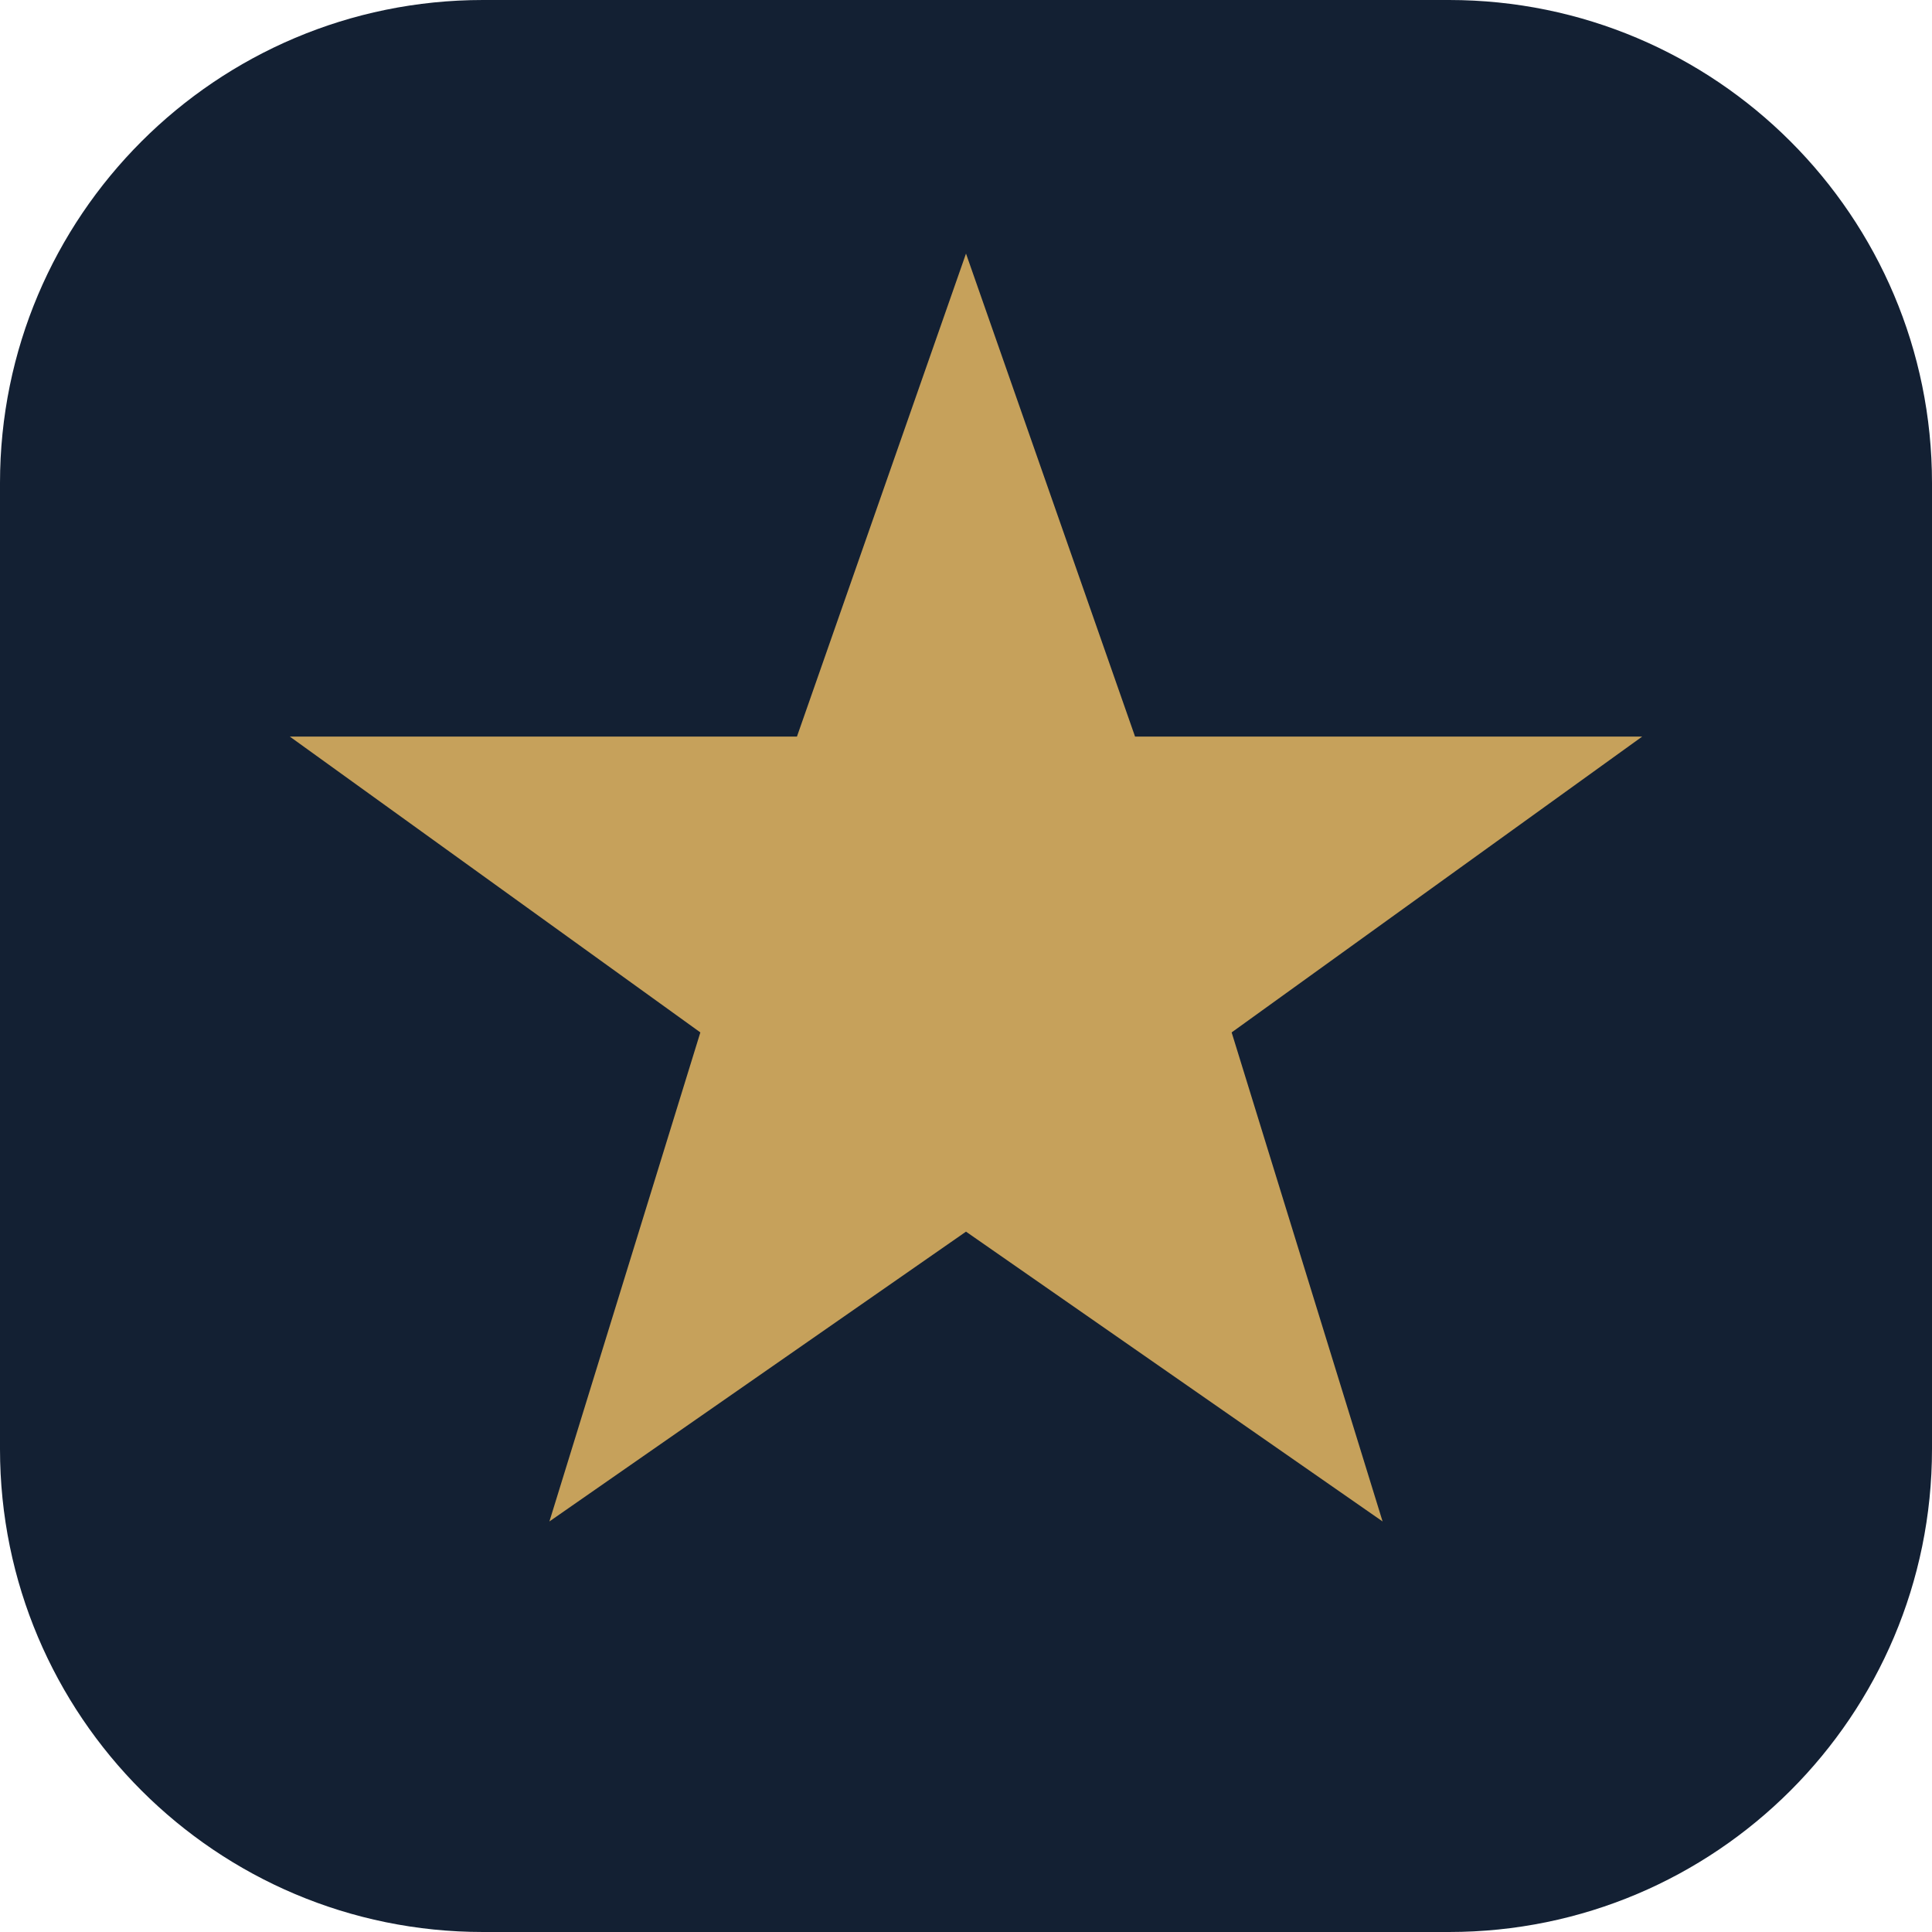
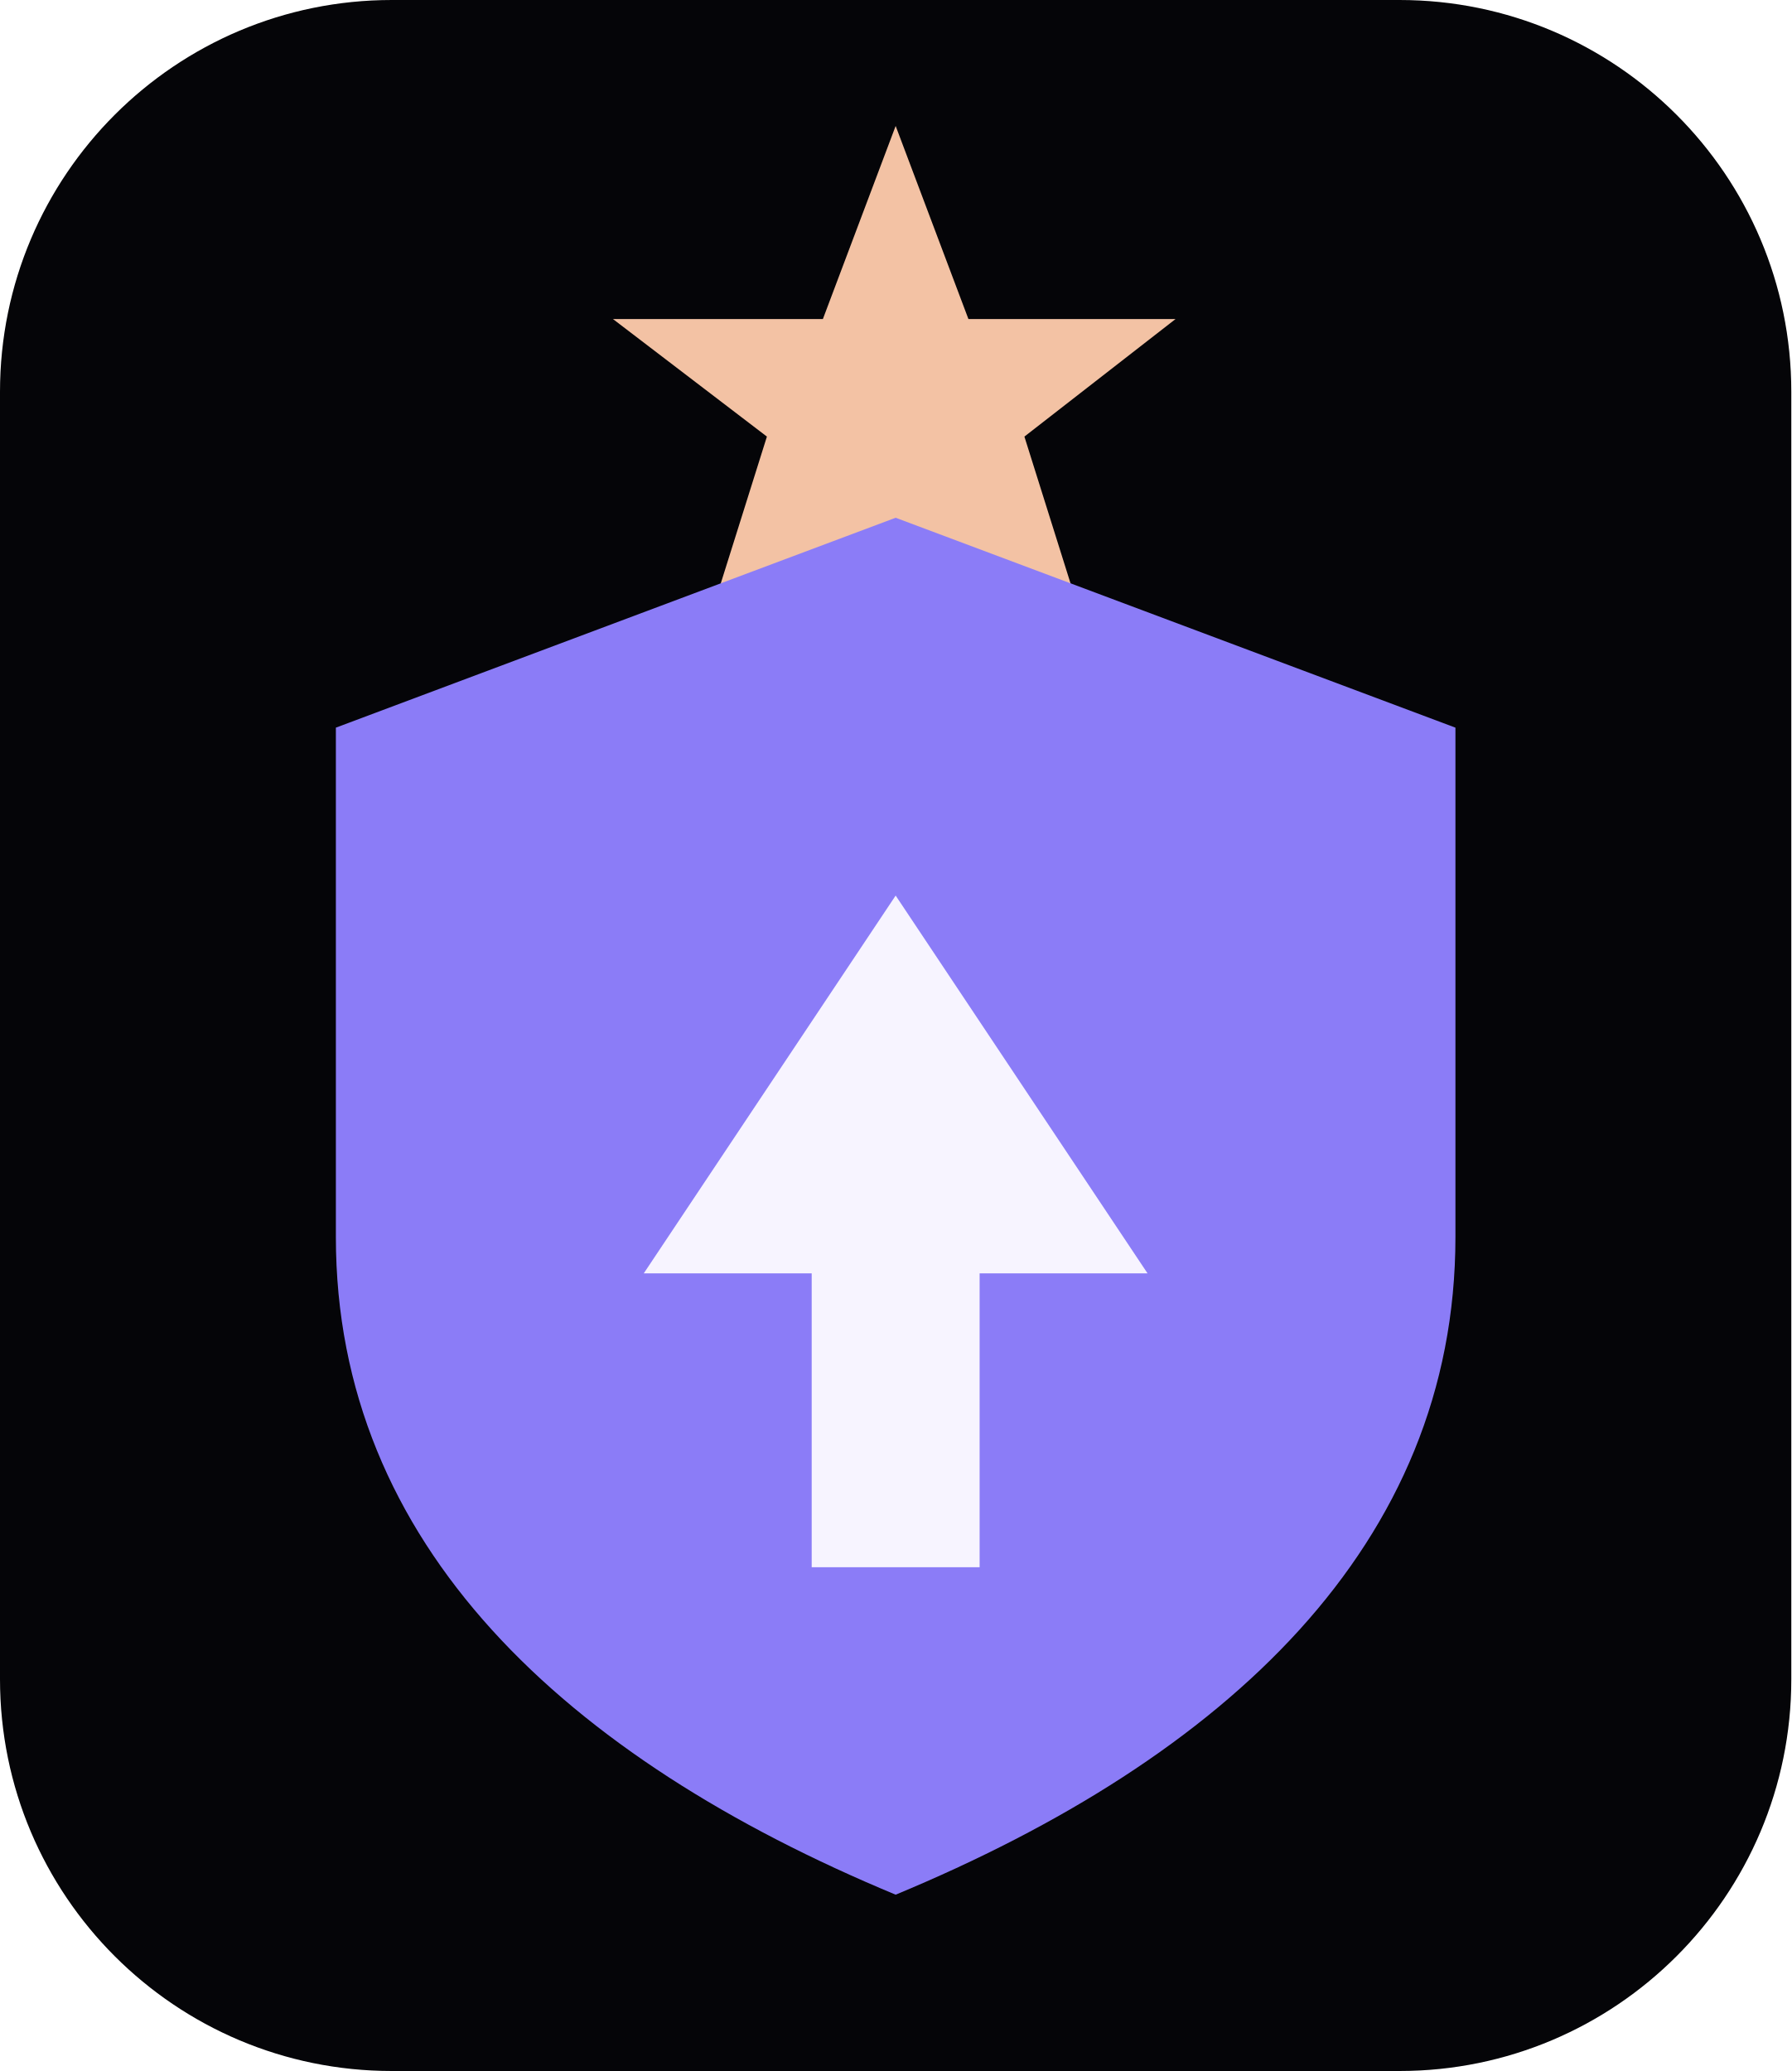
- <svg xmlns="http://www.w3.org/2000/svg" viewBox="0 0 32 32">
-   <rect width="32" height="32" rx="8" fill="#132033" />
-   <path fill="#C6A15B" d="M16 4.2 18.8 12.2H27.2L20.4 17.1 22.9 25.2 16 20.4 9.1 25.2 11.6 17.1 4.8 12.2H13.2Z" />
+ <svg xmlns="http://www.w3.org/2000/svg" viewBox="0 0 64 74">
+   <rect width="64" height="74" rx="14" fill="#050508" />
+   <path fill="#f3c2a4" d="M32 4.5 34.6 11.4h7.4L36.6 15.6 38.8 22.6 32 18.6 25.2 22.6 27.4 15.6 21.9 11.4h7.5Z" />
+   <path fill="#8b7cf7" d="M12 26 32 18.5 52 26v18.2c0 11-8.2 18.6-20 23.5-11.8-4.9-20-12.5-20-23.5Z" />
+   <path fill="#f7f4ff" d="M32 32 41 45.5h-6V56h-6V45.5H23Z" />
</svg>
